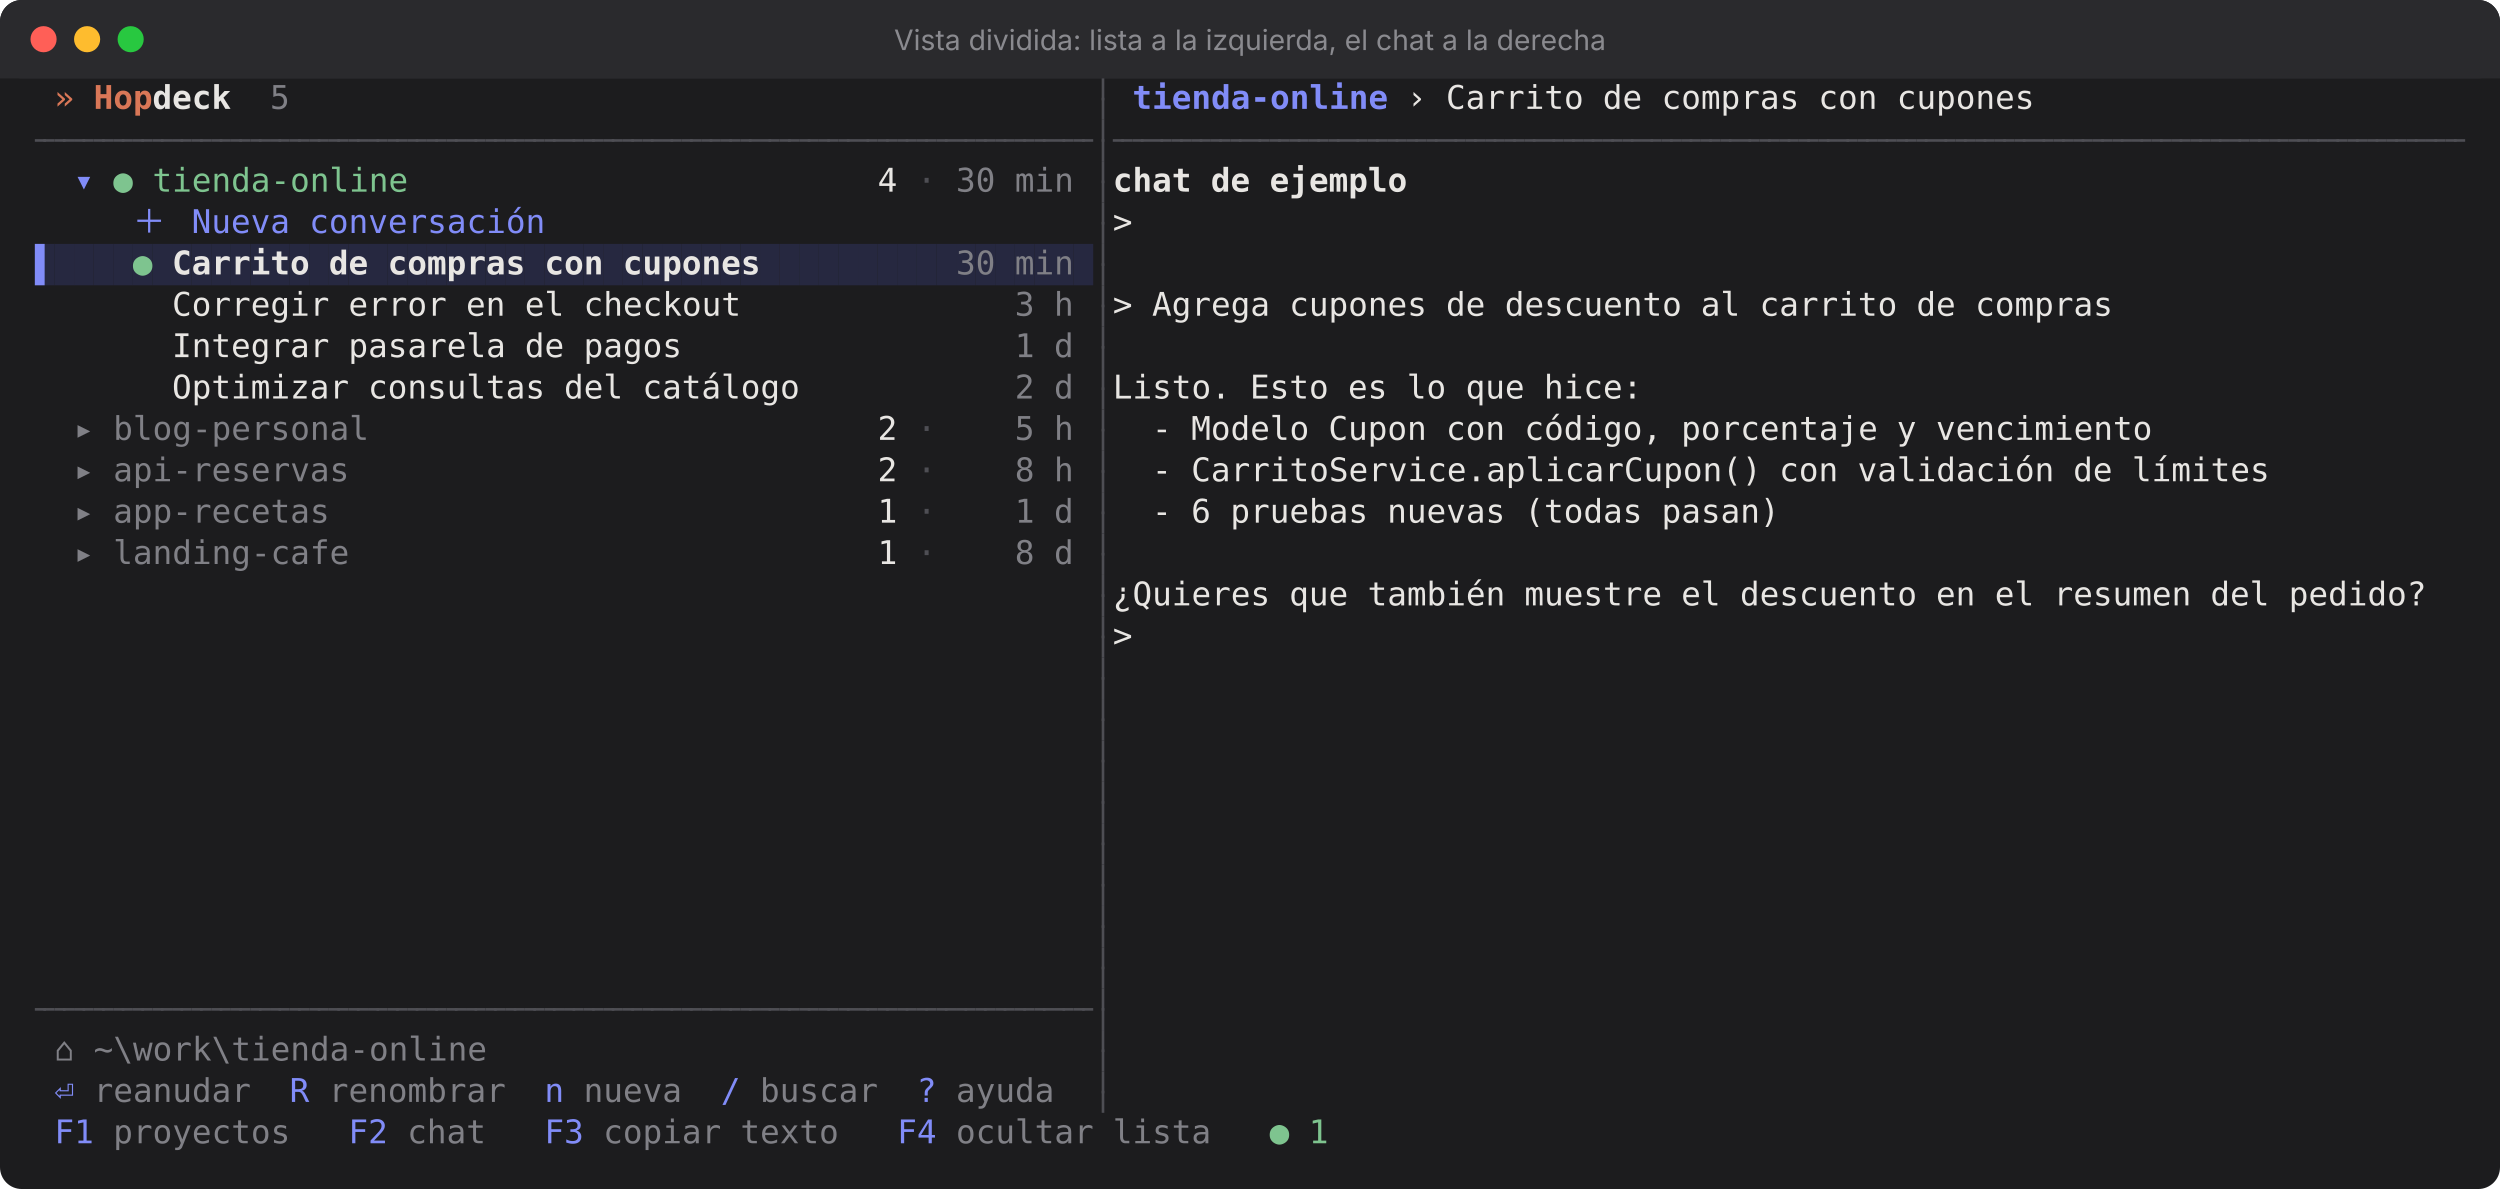
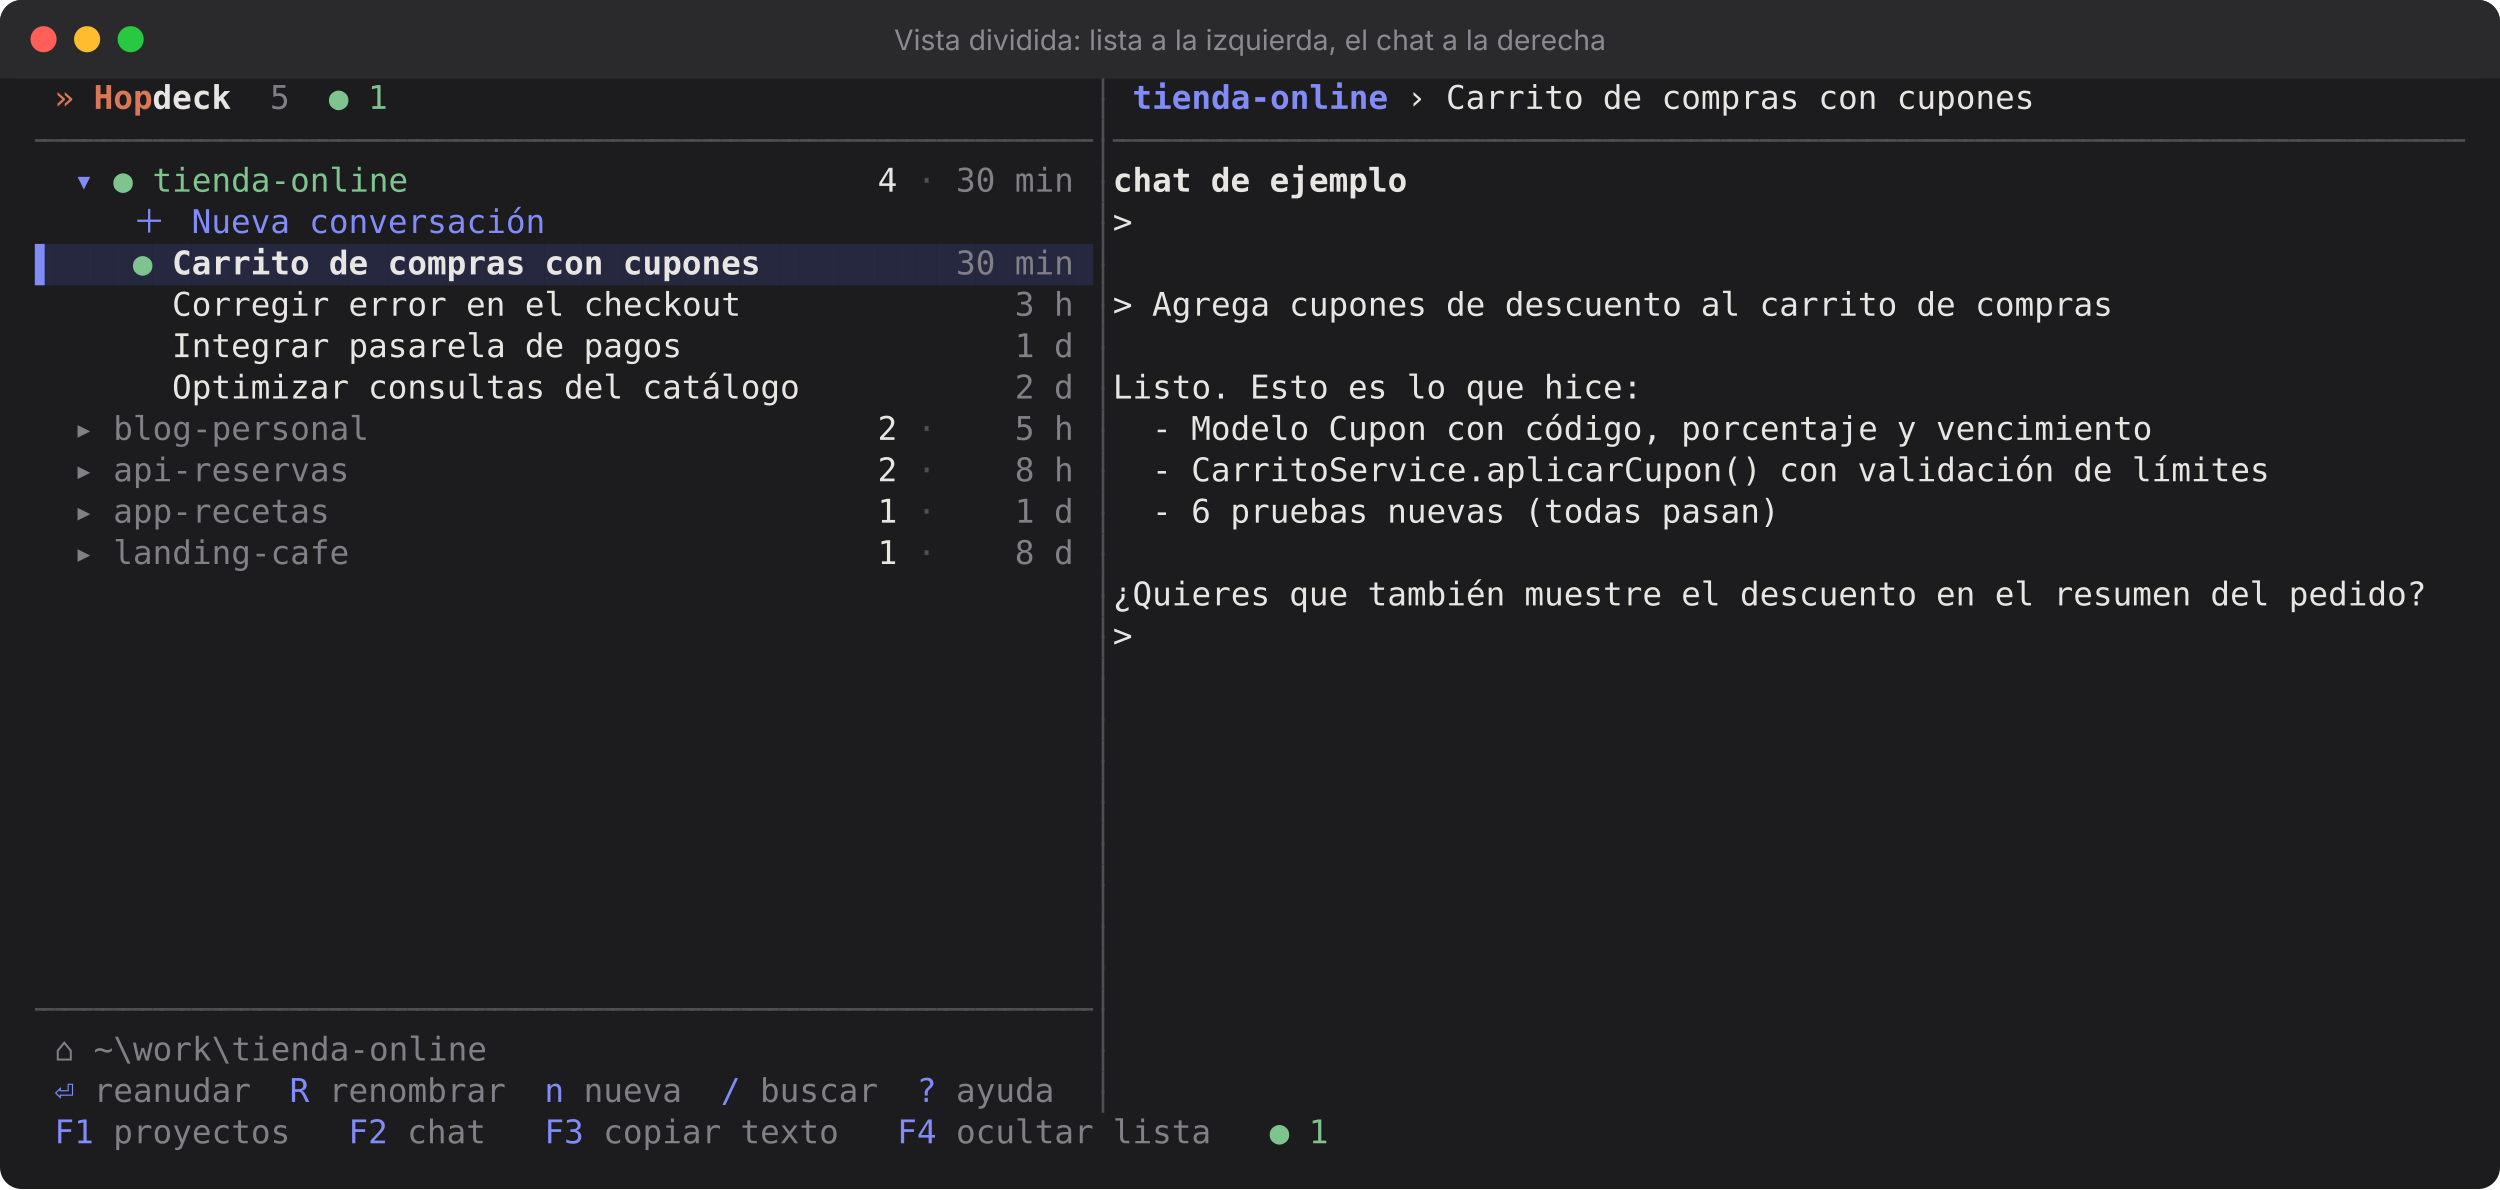
<svg xmlns="http://www.w3.org/2000/svg" width="1148" height="546" viewBox="0 0 1148 546" role="img" aria-label="Vista dividida: lista a la izquierda, el chat a la derecha">
  <rect width="1148" height="546" rx="10" fill="#1c1c1e" />
  <rect width="1148" height="36" rx="10" fill="#2a2a2d" />
  <rect y="26" width="1148" height="10" fill="#2a2a2d" />
  <circle cx="20" cy="18" r="6" fill="#ff5f57" />
  <circle cx="40" cy="18" r="6" fill="#febc2e" />
  <circle cx="60" cy="18" r="6" fill="#28c840" />
  <text x="574" y="23" fill="#8a8a8f" font-size="13" text-anchor="middle" font-family="system-ui, -apple-system, 'Segoe UI', sans-serif">Vista dividida: lista a la izquierda, el chat a la derecha</text>
  <g font-family="'Cascadia Mono', 'SFMono-Regular', Consolas, 'DejaVu Sans Mono', 'Liberation Mono', Menlo, monospace" font-size="15">
    <rect x="16" y="112" width="9" height="19" fill="#262840" />
    <rect x="25" y="112" width="9" height="19" fill="#262840" />
    <rect x="34" y="112" width="9" height="19" fill="#262840" />
    <rect x="43" y="112" width="9" height="19" fill="#262840" />
    <rect x="52" y="112" width="9" height="19" fill="#262840" />
    <rect x="61" y="112" width="9" height="19" fill="#262840" />
    <rect x="70" y="112" width="9" height="19" fill="#262840" />
    <rect x="79" y="112" width="9" height="19" fill="#262840" />
    <rect x="88" y="112" width="9" height="19" fill="#262840" />
    <rect x="97" y="112" width="9" height="19" fill="#262840" />
    <rect x="106" y="112" width="9" height="19" fill="#262840" />
    <rect x="115" y="112" width="9" height="19" fill="#262840" />
    <rect x="124" y="112" width="9" height="19" fill="#262840" />
    <rect x="133" y="112" width="9" height="19" fill="#262840" />
    <rect x="142" y="112" width="9" height="19" fill="#262840" />
    <rect x="151" y="112" width="9" height="19" fill="#262840" />
    <rect x="160" y="112" width="9" height="19" fill="#262840" />
    <rect x="169" y="112" width="9" height="19" fill="#262840" />
    <rect x="178" y="112" width="9" height="19" fill="#262840" />
    <rect x="187" y="112" width="9" height="19" fill="#262840" />
    <rect x="196" y="112" width="9" height="19" fill="#262840" />
    <rect x="205" y="112" width="9" height="19" fill="#262840" />
    <rect x="214" y="112" width="9" height="19" fill="#262840" />
    <rect x="223" y="112" width="9" height="19" fill="#262840" />
    <rect x="232" y="112" width="9" height="19" fill="#262840" />
    <rect x="241" y="112" width="9" height="19" fill="#262840" />
    <rect x="250" y="112" width="9" height="19" fill="#262840" />
    <rect x="259" y="112" width="9" height="19" fill="#262840" />
    <rect x="268" y="112" width="9" height="19" fill="#262840" />
    <rect x="277" y="112" width="9" height="19" fill="#262840" />
    <rect x="286" y="112" width="9" height="19" fill="#262840" />
    <rect x="295" y="112" width="9" height="19" fill="#262840" />
    <rect x="304" y="112" width="9" height="19" fill="#262840" />
    <rect x="313" y="112" width="9" height="19" fill="#262840" />
    <rect x="322" y="112" width="9" height="19" fill="#262840" />
    <rect x="331" y="112" width="9" height="19" fill="#262840" />
    <rect x="340" y="112" width="9" height="19" fill="#262840" />
    <rect x="349" y="112" width="9" height="19" fill="#262840" />
    <rect x="358" y="112" width="9" height="19" fill="#262840" />
    <rect x="367" y="112" width="9" height="19" fill="#262840" />
    <rect x="376" y="112" width="9" height="19" fill="#262840" />
    <rect x="385" y="112" width="9" height="19" fill="#262840" />
    <rect x="394" y="112" width="9" height="19" fill="#262840" />
    <rect x="403" y="112" width="9" height="19" fill="#262840" />
    <rect x="412" y="112" width="9" height="19" fill="#262840" />
    <rect x="421" y="112" width="9" height="19" fill="#262840" />
    <rect x="430" y="112" width="9" height="19" fill="#262840" />
    <rect x="439" y="112" width="9" height="19" fill="#262840" />
    <rect x="448" y="112" width="9" height="19" fill="#262840" />
    <rect x="457" y="112" width="9" height="19" fill="#262840" />
    <rect x="466" y="112" width="9" height="19" fill="#262840" />
    <rect x="475" y="112" width="9" height="19" fill="#262840" />
    <rect x="484" y="112" width="9" height="19" fill="#262840" />
    <rect x="493" y="112" width="9" height="19" fill="#262840" />
    <rect x="505.9" y="36" width="1.2" height="10.1" fill="#4e4e54" />
    <rect x="505.9" y="44.9" width="1.2" height="10.1" fill="#4e4e54" />
    <rect x="16" y="63.9" width="5.1" height="1.2" fill="#4e4e54" />
    <rect x="19.9" y="63.9" width="5.1" height="1.2" fill="#4e4e54" />
    <rect x="25" y="63.9" width="5.1" height="1.2" fill="#4e4e54" />
    <rect x="28.9" y="63.9" width="5.1" height="1.2" fill="#4e4e54" />
    <rect x="34" y="63.9" width="5.1" height="1.2" fill="#4e4e54" />
    <rect x="37.9" y="63.9" width="5.1" height="1.2" fill="#4e4e54" />
    <rect x="43" y="63.9" width="5.1" height="1.2" fill="#4e4e54" />
    <rect x="46.9" y="63.9" width="5.1" height="1.2" fill="#4e4e54" />
    <rect x="52" y="63.9" width="5.1" height="1.2" fill="#4e4e54" />
    <rect x="55.9" y="63.9" width="5.1" height="1.2" fill="#4e4e54" />
    <rect x="61" y="63.9" width="5.1" height="1.2" fill="#4e4e54" />
    <rect x="64.9" y="63.9" width="5.1" height="1.2" fill="#4e4e54" />
    <rect x="70" y="63.9" width="5.1" height="1.2" fill="#4e4e54" />
    <rect x="73.9" y="63.9" width="5.1" height="1.2" fill="#4e4e54" />
    <rect x="79" y="63.9" width="5.1" height="1.2" fill="#4e4e54" />
    <rect x="82.9" y="63.9" width="5.1" height="1.2" fill="#4e4e54" />
    <rect x="88" y="63.9" width="5.1" height="1.2" fill="#4e4e54" />
    <rect x="91.9" y="63.9" width="5.1" height="1.2" fill="#4e4e54" />
    <rect x="97" y="63.9" width="5.1" height="1.2" fill="#4e4e54" />
    <rect x="100.9" y="63.9" width="5.1" height="1.2" fill="#4e4e54" />
    <rect x="106" y="63.9" width="5.1" height="1.2" fill="#4e4e54" />
    <rect x="109.9" y="63.9" width="5.1" height="1.2" fill="#4e4e54" />
    <rect x="115" y="63.9" width="5.1" height="1.2" fill="#4e4e54" />
    <rect x="118.9" y="63.9" width="5.1" height="1.2" fill="#4e4e54" />
    <rect x="124" y="63.9" width="5.1" height="1.2" fill="#4e4e54" />
    <rect x="127.9" y="63.9" width="5.1" height="1.2" fill="#4e4e54" />
    <rect x="133" y="63.9" width="5.1" height="1.2" fill="#4e4e54" />
    <rect x="136.9" y="63.9" width="5.1" height="1.2" fill="#4e4e54" />
    <rect x="142" y="63.9" width="5.1" height="1.2" fill="#4e4e54" />
    <rect x="145.9" y="63.9" width="5.1" height="1.2" fill="#4e4e54" />
    <rect x="151" y="63.9" width="5.1" height="1.2" fill="#4e4e54" />
    <rect x="154.9" y="63.9" width="5.1" height="1.2" fill="#4e4e54" />
    <rect x="160" y="63.9" width="5.1" height="1.2" fill="#4e4e54" />
    <rect x="163.9" y="63.9" width="5.1" height="1.2" fill="#4e4e54" />
    <rect x="169" y="63.9" width="5.1" height="1.2" fill="#4e4e54" />
    <rect x="172.9" y="63.9" width="5.1" height="1.2" fill="#4e4e54" />
    <rect x="178" y="63.9" width="5.1" height="1.2" fill="#4e4e54" />
    <rect x="181.9" y="63.9" width="5.1" height="1.2" fill="#4e4e54" />
    <rect x="187" y="63.9" width="5.1" height="1.2" fill="#4e4e54" />
    <rect x="190.9" y="63.9" width="5.1" height="1.2" fill="#4e4e54" />
    <rect x="196" y="63.9" width="5.1" height="1.2" fill="#4e4e54" />
    <rect x="199.9" y="63.9" width="5.1" height="1.2" fill="#4e4e54" />
    <rect x="205" y="63.9" width="5.1" height="1.2" fill="#4e4e54" />
    <rect x="208.9" y="63.9" width="5.1" height="1.2" fill="#4e4e54" />
    <rect x="214" y="63.9" width="5.1" height="1.2" fill="#4e4e54" />
    <rect x="217.9" y="63.9" width="5.1" height="1.2" fill="#4e4e54" />
    <rect x="223" y="63.9" width="5.1" height="1.2" fill="#4e4e54" />
    <rect x="226.9" y="63.9" width="5.1" height="1.2" fill="#4e4e54" />
    <rect x="232" y="63.9" width="5.1" height="1.2" fill="#4e4e54" />
    <rect x="235.9" y="63.9" width="5.1" height="1.2" fill="#4e4e54" />
    <rect x="241" y="63.9" width="5.1" height="1.2" fill="#4e4e54" />
    <rect x="244.9" y="63.9" width="5.1" height="1.2" fill="#4e4e54" />
    <rect x="250" y="63.9" width="5.1" height="1.2" fill="#4e4e54" />
    <rect x="253.9" y="63.9" width="5.1" height="1.2" fill="#4e4e54" />
    <rect x="259" y="63.9" width="5.1" height="1.2" fill="#4e4e54" />
    <rect x="262.9" y="63.9" width="5.1" height="1.2" fill="#4e4e54" />
    <rect x="268" y="63.9" width="5.1" height="1.2" fill="#4e4e54" />
    <rect x="271.9" y="63.9" width="5.1" height="1.2" fill="#4e4e54" />
    <rect x="277" y="63.9" width="5.1" height="1.2" fill="#4e4e54" />
    <rect x="280.9" y="63.9" width="5.1" height="1.2" fill="#4e4e54" />
    <rect x="286" y="63.9" width="5.1" height="1.2" fill="#4e4e54" />
    <rect x="289.9" y="63.9" width="5.1" height="1.2" fill="#4e4e54" />
    <rect x="295" y="63.9" width="5.1" height="1.2" fill="#4e4e54" />
    <rect x="298.9" y="63.9" width="5.1" height="1.2" fill="#4e4e54" />
    <rect x="304" y="63.9" width="5.1" height="1.2" fill="#4e4e54" />
    <rect x="307.9" y="63.9" width="5.1" height="1.2" fill="#4e4e54" />
    <rect x="313" y="63.9" width="5.1" height="1.2" fill="#4e4e54" />
    <rect x="316.9" y="63.9" width="5.1" height="1.2" fill="#4e4e54" />
    <rect x="322" y="63.9" width="5.1" height="1.2" fill="#4e4e54" />
    <rect x="325.9" y="63.9" width="5.1" height="1.2" fill="#4e4e54" />
    <rect x="331" y="63.9" width="5.1" height="1.2" fill="#4e4e54" />
    <rect x="334.9" y="63.9" width="5.1" height="1.2" fill="#4e4e54" />
    <rect x="340" y="63.9" width="5.1" height="1.2" fill="#4e4e54" />
    <rect x="343.9" y="63.9" width="5.1" height="1.2" fill="#4e4e54" />
    <rect x="349" y="63.9" width="5.1" height="1.2" fill="#4e4e54" />
    <rect x="352.9" y="63.9" width="5.1" height="1.2" fill="#4e4e54" />
    <rect x="358" y="63.9" width="5.1" height="1.2" fill="#4e4e54" />
    <rect x="361.9" y="63.9" width="5.1" height="1.2" fill="#4e4e54" />
    <rect x="367" y="63.9" width="5.1" height="1.2" fill="#4e4e54" />
    <rect x="370.9" y="63.9" width="5.1" height="1.2" fill="#4e4e54" />
    <rect x="376" y="63.9" width="5.1" height="1.2" fill="#4e4e54" />
    <rect x="379.9" y="63.9" width="5.1" height="1.2" fill="#4e4e54" />
    <rect x="385" y="63.9" width="5.1" height="1.2" fill="#4e4e54" />
    <rect x="388.9" y="63.9" width="5.1" height="1.2" fill="#4e4e54" />
    <rect x="394" y="63.9" width="5.1" height="1.2" fill="#4e4e54" />
    <rect x="397.9" y="63.9" width="5.1" height="1.2" fill="#4e4e54" />
    <rect x="403" y="63.9" width="5.1" height="1.2" fill="#4e4e54" />
    <rect x="406.9" y="63.9" width="5.1" height="1.2" fill="#4e4e54" />
    <rect x="412" y="63.9" width="5.1" height="1.2" fill="#4e4e54" />
    <rect x="415.9" y="63.9" width="5.1" height="1.2" fill="#4e4e54" />
    <rect x="421" y="63.9" width="5.1" height="1.2" fill="#4e4e54" />
    <rect x="424.9" y="63.9" width="5.1" height="1.2" fill="#4e4e54" />
    <rect x="430" y="63.9" width="5.1" height="1.2" fill="#4e4e54" />
    <rect x="433.9" y="63.9" width="5.1" height="1.2" fill="#4e4e54" />
    <rect x="439" y="63.9" width="5.1" height="1.2" fill="#4e4e54" />
    <rect x="442.9" y="63.9" width="5.1" height="1.2" fill="#4e4e54" />
    <rect x="448" y="63.9" width="5.1" height="1.2" fill="#4e4e54" />
    <rect x="451.9" y="63.9" width="5.1" height="1.2" fill="#4e4e54" />
    <rect x="457" y="63.9" width="5.1" height="1.2" fill="#4e4e54" />
    <rect x="460.9" y="63.9" width="5.1" height="1.2" fill="#4e4e54" />
    <rect x="466" y="63.9" width="5.1" height="1.2" fill="#4e4e54" />
    <rect x="469.9" y="63.9" width="5.1" height="1.2" fill="#4e4e54" />
    <rect x="475" y="63.9" width="5.1" height="1.2" fill="#4e4e54" />
    <rect x="478.9" y="63.9" width="5.1" height="1.2" fill="#4e4e54" />
    <rect x="484" y="63.9" width="5.1" height="1.2" fill="#4e4e54" />
    <rect x="487.9" y="63.9" width="5.1" height="1.2" fill="#4e4e54" />
    <rect x="493" y="63.9" width="5.1" height="1.2" fill="#4e4e54" />
    <rect x="496.9" y="63.9" width="5.1" height="1.2" fill="#4e4e54" />
    <rect x="505.9" y="55" width="1.2" height="10.1" fill="#4e4e54" />
    <rect x="505.9" y="63.9" width="1.2" height="10.1" fill="#4e4e54" />
    <rect x="511" y="63.9" width="5.1" height="1.2" fill="#4e4e54" />
    <rect x="514.9" y="63.9" width="5.1" height="1.2" fill="#4e4e54" />
    <rect x="520" y="63.9" width="5.1" height="1.2" fill="#4e4e54" />
    <rect x="523.9" y="63.9" width="5.1" height="1.2" fill="#4e4e54" />
    <rect x="529" y="63.9" width="5.1" height="1.2" fill="#4e4e54" />
    <rect x="532.9" y="63.9" width="5.1" height="1.2" fill="#4e4e54" />
    <rect x="538" y="63.9" width="5.1" height="1.2" fill="#4e4e54" />
    <rect x="541.9" y="63.9" width="5.1" height="1.2" fill="#4e4e54" />
    <rect x="547" y="63.9" width="5.1" height="1.2" fill="#4e4e54" />
    <rect x="550.9" y="63.9" width="5.1" height="1.2" fill="#4e4e54" />
    <rect x="556" y="63.9" width="5.1" height="1.2" fill="#4e4e54" />
    <rect x="559.9" y="63.9" width="5.1" height="1.2" fill="#4e4e54" />
    <rect x="565" y="63.9" width="5.1" height="1.2" fill="#4e4e54" />
    <rect x="568.9" y="63.9" width="5.1" height="1.2" fill="#4e4e54" />
    <rect x="574" y="63.9" width="5.1" height="1.2" fill="#4e4e54" />
    <rect x="577.9" y="63.9" width="5.1" height="1.2" fill="#4e4e54" />
    <rect x="583" y="63.9" width="5.1" height="1.2" fill="#4e4e54" />
    <rect x="586.9" y="63.9" width="5.1" height="1.2" fill="#4e4e54" />
    <rect x="592" y="63.9" width="5.1" height="1.2" fill="#4e4e54" />
    <rect x="595.9" y="63.9" width="5.1" height="1.2" fill="#4e4e54" />
    <rect x="601" y="63.9" width="5.1" height="1.2" fill="#4e4e54" />
    <rect x="604.9" y="63.9" width="5.1" height="1.2" fill="#4e4e54" />
    <rect x="610" y="63.9" width="5.1" height="1.2" fill="#4e4e54" />
    <rect x="613.9" y="63.9" width="5.1" height="1.2" fill="#4e4e54" />
    <rect x="619" y="63.9" width="5.1" height="1.2" fill="#4e4e54" />
    <rect x="622.9" y="63.9" width="5.1" height="1.2" fill="#4e4e54" />
    <rect x="628" y="63.9" width="5.1" height="1.2" fill="#4e4e54" />
    <rect x="631.9" y="63.9" width="5.1" height="1.2" fill="#4e4e54" />
    <rect x="637" y="63.9" width="5.1" height="1.2" fill="#4e4e54" />
    <rect x="640.9" y="63.9" width="5.1" height="1.2" fill="#4e4e54" />
    <rect x="646" y="63.9" width="5.1" height="1.2" fill="#4e4e54" />
    <rect x="649.9" y="63.9" width="5.1" height="1.2" fill="#4e4e54" />
    <rect x="655" y="63.9" width="5.1" height="1.2" fill="#4e4e54" />
    <rect x="658.9" y="63.9" width="5.1" height="1.2" fill="#4e4e54" />
    <rect x="664" y="63.9" width="5.1" height="1.2" fill="#4e4e54" />
    <rect x="667.9" y="63.9" width="5.1" height="1.2" fill="#4e4e54" />
    <rect x="673" y="63.9" width="5.1" height="1.2" fill="#4e4e54" />
    <rect x="676.9" y="63.9" width="5.1" height="1.2" fill="#4e4e54" />
    <rect x="682" y="63.9" width="5.1" height="1.2" fill="#4e4e54" />
    <rect x="685.9" y="63.9" width="5.1" height="1.2" fill="#4e4e54" />
    <rect x="691" y="63.9" width="5.1" height="1.2" fill="#4e4e54" />
    <rect x="694.9" y="63.9" width="5.1" height="1.2" fill="#4e4e54" />
    <rect x="700" y="63.9" width="5.1" height="1.2" fill="#4e4e54" />
    <rect x="703.9" y="63.9" width="5.1" height="1.2" fill="#4e4e54" />
    <rect x="709" y="63.9" width="5.1" height="1.2" fill="#4e4e54" />
    <rect x="712.9" y="63.9" width="5.1" height="1.2" fill="#4e4e54" />
    <rect x="718" y="63.9" width="5.1" height="1.2" fill="#4e4e54" />
    <rect x="721.9" y="63.9" width="5.1" height="1.2" fill="#4e4e54" />
    <rect x="727" y="63.9" width="5.1" height="1.2" fill="#4e4e54" />
    <rect x="730.9" y="63.9" width="5.1" height="1.2" fill="#4e4e54" />
    <rect x="736" y="63.9" width="5.1" height="1.2" fill="#4e4e54" />
    <rect x="739.9" y="63.9" width="5.1" height="1.2" fill="#4e4e54" />
    <rect x="745" y="63.9" width="5.1" height="1.2" fill="#4e4e54" />
    <rect x="748.9" y="63.9" width="5.1" height="1.2" fill="#4e4e54" />
    <rect x="754" y="63.9" width="5.1" height="1.2" fill="#4e4e54" />
    <rect x="757.9" y="63.9" width="5.1" height="1.2" fill="#4e4e54" />
    <rect x="763" y="63.9" width="5.1" height="1.2" fill="#4e4e54" />
    <rect x="766.9" y="63.9" width="5.1" height="1.2" fill="#4e4e54" />
    <rect x="772" y="63.9" width="5.1" height="1.2" fill="#4e4e54" />
    <rect x="775.9" y="63.9" width="5.1" height="1.2" fill="#4e4e54" />
    <rect x="781" y="63.9" width="5.1" height="1.2" fill="#4e4e54" />
    <rect x="784.9" y="63.9" width="5.1" height="1.2" fill="#4e4e54" />
    <rect x="790" y="63.9" width="5.1" height="1.2" fill="#4e4e54" />
    <rect x="793.9" y="63.9" width="5.1" height="1.2" fill="#4e4e54" />
    <rect x="799" y="63.9" width="5.1" height="1.2" fill="#4e4e54" />
    <rect x="802.9" y="63.9" width="5.1" height="1.2" fill="#4e4e54" />
    <rect x="808" y="63.9" width="5.1" height="1.2" fill="#4e4e54" />
    <rect x="811.9" y="63.9" width="5.1" height="1.2" fill="#4e4e54" />
    <rect x="817" y="63.9" width="5.1" height="1.2" fill="#4e4e54" />
    <rect x="820.9" y="63.9" width="5.1" height="1.2" fill="#4e4e54" />
    <rect x="826" y="63.9" width="5.1" height="1.2" fill="#4e4e54" />
    <rect x="829.9" y="63.9" width="5.1" height="1.2" fill="#4e4e54" />
    <rect x="835" y="63.9" width="5.1" height="1.2" fill="#4e4e54" />
    <rect x="838.9" y="63.9" width="5.1" height="1.2" fill="#4e4e54" />
    <rect x="844" y="63.9" width="5.1" height="1.2" fill="#4e4e54" />
    <rect x="847.9" y="63.9" width="5.1" height="1.2" fill="#4e4e54" />
    <rect x="853" y="63.9" width="5.1" height="1.2" fill="#4e4e54" />
    <rect x="856.9" y="63.9" width="5.1" height="1.2" fill="#4e4e54" />
    <rect x="862" y="63.9" width="5.1" height="1.2" fill="#4e4e54" />
    <rect x="865.9" y="63.9" width="5.1" height="1.2" fill="#4e4e54" />
    <rect x="871" y="63.9" width="5.1" height="1.2" fill="#4e4e54" />
    <rect x="874.9" y="63.9" width="5.1" height="1.2" fill="#4e4e54" />
    <rect x="880" y="63.9" width="5.1" height="1.2" fill="#4e4e54" />
    <rect x="883.9" y="63.9" width="5.1" height="1.2" fill="#4e4e54" />
    <rect x="889" y="63.9" width="5.1" height="1.2" fill="#4e4e54" />
    <rect x="892.9" y="63.9" width="5.1" height="1.2" fill="#4e4e54" />
    <rect x="898" y="63.9" width="5.1" height="1.2" fill="#4e4e54" />
    <rect x="901.9" y="63.9" width="5.1" height="1.2" fill="#4e4e54" />
    <rect x="907" y="63.9" width="5.1" height="1.2" fill="#4e4e54" />
    <rect x="910.9" y="63.9" width="5.1" height="1.2" fill="#4e4e54" />
    <rect x="916" y="63.9" width="5.1" height="1.2" fill="#4e4e54" />
    <rect x="919.9" y="63.9" width="5.1" height="1.2" fill="#4e4e54" />
    <rect x="925" y="63.9" width="5.1" height="1.2" fill="#4e4e54" />
    <rect x="928.9" y="63.9" width="5.1" height="1.2" fill="#4e4e54" />
    <rect x="934" y="63.9" width="5.1" height="1.2" fill="#4e4e54" />
    <rect x="937.9" y="63.9" width="5.1" height="1.2" fill="#4e4e54" />
    <rect x="943" y="63.9" width="5.1" height="1.2" fill="#4e4e54" />
    <rect x="946.9" y="63.9" width="5.1" height="1.2" fill="#4e4e54" />
    <rect x="952" y="63.9" width="5.1" height="1.2" fill="#4e4e54" />
    <rect x="955.9" y="63.9" width="5.1" height="1.2" fill="#4e4e54" />
    <rect x="961" y="63.9" width="5.1" height="1.2" fill="#4e4e54" />
    <rect x="964.9" y="63.9" width="5.1" height="1.2" fill="#4e4e54" />
    <rect x="970" y="63.9" width="5.1" height="1.2" fill="#4e4e54" />
    <rect x="973.9" y="63.9" width="5.1" height="1.2" fill="#4e4e54" />
    <rect x="979" y="63.9" width="5.1" height="1.2" fill="#4e4e54" />
    <rect x="982.9" y="63.9" width="5.1" height="1.2" fill="#4e4e54" />
    <rect x="988" y="63.9" width="5.1" height="1.2" fill="#4e4e54" />
    <rect x="991.9" y="63.9" width="5.1" height="1.2" fill="#4e4e54" />
    <rect x="997" y="63.9" width="5.1" height="1.2" fill="#4e4e54" />
    <rect x="1000.9" y="63.9" width="5.1" height="1.2" fill="#4e4e54" />
    <rect x="1006" y="63.9" width="5.1" height="1.2" fill="#4e4e54" />
    <rect x="1009.9" y="63.9" width="5.1" height="1.2" fill="#4e4e54" />
    <rect x="1015" y="63.9" width="5.1" height="1.2" fill="#4e4e54" />
    <rect x="1018.9" y="63.9" width="5.1" height="1.2" fill="#4e4e54" />
    <rect x="1024" y="63.9" width="5.1" height="1.2" fill="#4e4e54" />
    <rect x="1027.9" y="63.9" width="5.1" height="1.2" fill="#4e4e54" />
    <rect x="1033" y="63.9" width="5.1" height="1.2" fill="#4e4e54" />
    <rect x="1036.9" y="63.9" width="5.1" height="1.2" fill="#4e4e54" />
    <rect x="1042" y="63.9" width="5.1" height="1.2" fill="#4e4e54" />
    <rect x="1045.9" y="63.9" width="5.1" height="1.2" fill="#4e4e54" />
    <rect x="1051" y="63.9" width="5.1" height="1.2" fill="#4e4e54" />
    <rect x="1054.9" y="63.9" width="5.1" height="1.2" fill="#4e4e54" />
    <rect x="1060" y="63.9" width="5.1" height="1.2" fill="#4e4e54" />
    <rect x="1063.9" y="63.9" width="5.1" height="1.2" fill="#4e4e54" />
    <rect x="1069" y="63.9" width="5.1" height="1.2" fill="#4e4e54" />
    <rect x="1072.9" y="63.9" width="5.1" height="1.2" fill="#4e4e54" />
    <rect x="1078" y="63.9" width="5.1" height="1.2" fill="#4e4e54" />
    <rect x="1081.9" y="63.9" width="5.1" height="1.2" fill="#4e4e54" />
    <rect x="1087" y="63.9" width="5.1" height="1.2" fill="#4e4e54" />
    <rect x="1090.9" y="63.9" width="5.1" height="1.2" fill="#4e4e54" />
    <rect x="1096" y="63.9" width="5.1" height="1.2" fill="#4e4e54" />
    <rect x="1099.9" y="63.9" width="5.1" height="1.2" fill="#4e4e54" />
    <rect x="1105" y="63.9" width="5.1" height="1.2" fill="#4e4e54" />
    <rect x="1108.9" y="63.9" width="5.1" height="1.2" fill="#4e4e54" />
    <rect x="1114" y="63.9" width="5.1" height="1.2" fill="#4e4e54" />
    <rect x="1117.9" y="63.9" width="5.1" height="1.2" fill="#4e4e54" />
    <rect x="1123" y="63.9" width="5.1" height="1.2" fill="#4e4e54" />
    <rect x="1126.9" y="63.9" width="5.1" height="1.2" fill="#4e4e54" />
    <rect x="505.9" y="74" width="1.2" height="10.1" fill="#4e4e54" />
    <rect x="505.9" y="82.9" width="1.2" height="10.1" fill="#4e4e54" />
    <rect x="505.9" y="93" width="1.2" height="10.1" fill="#4e4e54" />
    <rect x="505.9" y="101.9" width="1.2" height="10.1" fill="#4e4e54" />
    <rect x="16" y="112" width="4.5" height="19" fill="#818cf8" />
    <rect x="505.9" y="112" width="1.2" height="10.1" fill="#4e4e54" />
    <rect x="505.9" y="120.9" width="1.2" height="10.1" fill="#4e4e54" />
    <rect x="505.9" y="131" width="1.2" height="10.1" fill="#4e4e54" />
    <rect x="505.9" y="139.9" width="1.2" height="10.1" fill="#4e4e54" />
    <rect x="505.9" y="150" width="1.2" height="10.1" fill="#4e4e54" />
    <rect x="505.9" y="158.9" width="1.2" height="10.1" fill="#4e4e54" />
    <rect x="505.9" y="169" width="1.2" height="10.1" fill="#4e4e54" />
    <rect x="505.9" y="177.9" width="1.2" height="10.1" fill="#4e4e54" />
    <rect x="505.9" y="188" width="1.2" height="10.1" fill="#4e4e54" />
    <rect x="505.9" y="196.9" width="1.2" height="10.1" fill="#4e4e54" />
    <rect x="505.9" y="207" width="1.2" height="10.1" fill="#4e4e54" />
    <rect x="505.9" y="215.9" width="1.2" height="10.1" fill="#4e4e54" />
    <rect x="505.9" y="226" width="1.2" height="10.1" fill="#4e4e54" />
    <rect x="505.9" y="234.9" width="1.2" height="10.1" fill="#4e4e54" />
    <rect x="505.9" y="245" width="1.2" height="10.1" fill="#4e4e54" />
    <rect x="505.9" y="253.9" width="1.2" height="10.1" fill="#4e4e54" />
    <rect x="505.9" y="264" width="1.2" height="10.1" fill="#4e4e54" />
    <rect x="505.9" y="272.9" width="1.2" height="10.1" fill="#4e4e54" />
    <rect x="505.9" y="283" width="1.2" height="10.1" fill="#4e4e54" />
    <rect x="505.9" y="291.9" width="1.2" height="10.1" fill="#4e4e54" />
    <rect x="505.9" y="302" width="1.2" height="10.1" fill="#4e4e54" />
    <rect x="505.9" y="310.9" width="1.2" height="10.1" fill="#4e4e54" />
    <rect x="505.9" y="321" width="1.2" height="10.1" fill="#4e4e54" />
    <rect x="505.9" y="329.9" width="1.2" height="10.1" fill="#4e4e54" />
    <rect x="505.9" y="340" width="1.2" height="10.1" fill="#4e4e54" />
    <rect x="505.9" y="348.9" width="1.2" height="10.1" fill="#4e4e54" />
    <rect x="505.9" y="359" width="1.2" height="10.1" fill="#4e4e54" />
    <rect x="505.9" y="367.9" width="1.2" height="10.1" fill="#4e4e54" />
    <rect x="505.9" y="378" width="1.2" height="10.1" fill="#4e4e54" />
    <rect x="505.9" y="386.9" width="1.2" height="10.1" fill="#4e4e54" />
    <rect x="505.9" y="397" width="1.2" height="10.1" fill="#4e4e54" />
    <rect x="505.9" y="405.9" width="1.2" height="10.1" fill="#4e4e54" />
    <rect x="505.9" y="416" width="1.2" height="10.1" fill="#4e4e54" />
    <rect x="505.9" y="424.9" width="1.2" height="10.1" fill="#4e4e54" />
    <rect x="505.9" y="435" width="1.2" height="10.1" fill="#4e4e54" />
    <rect x="505.9" y="443.9" width="1.2" height="10.1" fill="#4e4e54" />
    <rect x="16" y="462.9" width="5.1" height="1.2" fill="#4e4e54" />
    <rect x="19.9" y="462.9" width="5.1" height="1.2" fill="#4e4e54" />
    <rect x="25" y="462.9" width="5.1" height="1.2" fill="#4e4e54" />
    <rect x="28.9" y="462.9" width="5.1" height="1.2" fill="#4e4e54" />
    <rect x="34" y="462.9" width="5.1" height="1.2" fill="#4e4e54" />
    <rect x="37.9" y="462.9" width="5.1" height="1.2" fill="#4e4e54" />
    <rect x="43" y="462.9" width="5.1" height="1.2" fill="#4e4e54" />
    <rect x="46.9" y="462.9" width="5.1" height="1.2" fill="#4e4e54" />
    <rect x="52" y="462.9" width="5.1" height="1.2" fill="#4e4e54" />
    <rect x="55.9" y="462.9" width="5.1" height="1.2" fill="#4e4e54" />
    <rect x="61" y="462.9" width="5.1" height="1.2" fill="#4e4e54" />
    <rect x="64.9" y="462.9" width="5.1" height="1.2" fill="#4e4e54" />
    <rect x="70" y="462.9" width="5.1" height="1.2" fill="#4e4e54" />
    <rect x="73.9" y="462.9" width="5.1" height="1.2" fill="#4e4e54" />
    <rect x="79" y="462.9" width="5.1" height="1.2" fill="#4e4e54" />
    <rect x="82.9" y="462.9" width="5.1" height="1.2" fill="#4e4e54" />
    <rect x="88" y="462.9" width="5.1" height="1.2" fill="#4e4e54" />
    <rect x="91.9" y="462.9" width="5.1" height="1.2" fill="#4e4e54" />
    <rect x="97" y="462.9" width="5.1" height="1.2" fill="#4e4e54" />
    <rect x="100.9" y="462.9" width="5.1" height="1.2" fill="#4e4e54" />
    <rect x="106" y="462.9" width="5.1" height="1.2" fill="#4e4e54" />
    <rect x="109.9" y="462.9" width="5.1" height="1.2" fill="#4e4e54" />
    <rect x="115" y="462.9" width="5.1" height="1.2" fill="#4e4e54" />
    <rect x="118.9" y="462.9" width="5.1" height="1.2" fill="#4e4e54" />
    <rect x="124" y="462.9" width="5.1" height="1.2" fill="#4e4e54" />
    <rect x="127.9" y="462.9" width="5.1" height="1.2" fill="#4e4e54" />
    <rect x="133" y="462.9" width="5.1" height="1.2" fill="#4e4e54" />
    <rect x="136.9" y="462.9" width="5.1" height="1.2" fill="#4e4e54" />
    <rect x="142" y="462.9" width="5.1" height="1.2" fill="#4e4e54" />
    <rect x="145.9" y="462.9" width="5.1" height="1.2" fill="#4e4e54" />
    <rect x="151" y="462.9" width="5.1" height="1.2" fill="#4e4e54" />
    <rect x="154.9" y="462.9" width="5.1" height="1.2" fill="#4e4e54" />
    <rect x="160" y="462.9" width="5.1" height="1.2" fill="#4e4e54" />
    <rect x="163.9" y="462.9" width="5.1" height="1.2" fill="#4e4e54" />
    <rect x="169" y="462.9" width="5.1" height="1.2" fill="#4e4e54" />
    <rect x="172.9" y="462.9" width="5.1" height="1.2" fill="#4e4e54" />
    <rect x="178" y="462.9" width="5.1" height="1.2" fill="#4e4e54" />
    <rect x="181.9" y="462.9" width="5.1" height="1.2" fill="#4e4e54" />
    <rect x="187" y="462.9" width="5.1" height="1.2" fill="#4e4e54" />
    <rect x="190.9" y="462.9" width="5.1" height="1.2" fill="#4e4e54" />
    <rect x="196" y="462.9" width="5.1" height="1.2" fill="#4e4e54" />
    <rect x="199.9" y="462.9" width="5.1" height="1.2" fill="#4e4e54" />
    <rect x="205" y="462.9" width="5.1" height="1.2" fill="#4e4e54" />
    <rect x="208.9" y="462.9" width="5.1" height="1.2" fill="#4e4e54" />
    <rect x="214" y="462.9" width="5.1" height="1.2" fill="#4e4e54" />
    <rect x="217.9" y="462.9" width="5.1" height="1.2" fill="#4e4e54" />
    <rect x="223" y="462.9" width="5.1" height="1.2" fill="#4e4e54" />
    <rect x="226.9" y="462.9" width="5.1" height="1.2" fill="#4e4e54" />
    <rect x="232" y="462.9" width="5.1" height="1.2" fill="#4e4e54" />
    <rect x="235.9" y="462.9" width="5.1" height="1.2" fill="#4e4e54" />
    <rect x="241" y="462.9" width="5.1" height="1.2" fill="#4e4e54" />
    <rect x="244.9" y="462.9" width="5.1" height="1.2" fill="#4e4e54" />
    <rect x="250" y="462.9" width="5.1" height="1.2" fill="#4e4e54" />
    <rect x="253.9" y="462.9" width="5.1" height="1.2" fill="#4e4e54" />
    <rect x="259" y="462.9" width="5.1" height="1.2" fill="#4e4e54" />
    <rect x="262.9" y="462.9" width="5.1" height="1.2" fill="#4e4e54" />
    <rect x="268" y="462.9" width="5.1" height="1.2" fill="#4e4e54" />
    <rect x="271.9" y="462.9" width="5.1" height="1.2" fill="#4e4e54" />
    <rect x="277" y="462.9" width="5.1" height="1.2" fill="#4e4e54" />
    <rect x="280.9" y="462.9" width="5.1" height="1.2" fill="#4e4e54" />
    <rect x="286" y="462.9" width="5.1" height="1.2" fill="#4e4e54" />
    <rect x="289.9" y="462.9" width="5.1" height="1.2" fill="#4e4e54" />
    <rect x="295" y="462.9" width="5.1" height="1.2" fill="#4e4e54" />
    <rect x="298.9" y="462.9" width="5.1" height="1.2" fill="#4e4e54" />
    <rect x="304" y="462.9" width="5.1" height="1.2" fill="#4e4e54" />
    <rect x="307.9" y="462.9" width="5.1" height="1.2" fill="#4e4e54" />
    <rect x="313" y="462.9" width="5.1" height="1.2" fill="#4e4e54" />
    <rect x="316.9" y="462.9" width="5.1" height="1.2" fill="#4e4e54" />
    <rect x="322" y="462.9" width="5.1" height="1.2" fill="#4e4e54" />
    <rect x="325.9" y="462.9" width="5.1" height="1.2" fill="#4e4e54" />
    <rect x="331" y="462.9" width="5.1" height="1.2" fill="#4e4e54" />
    <rect x="334.9" y="462.9" width="5.1" height="1.2" fill="#4e4e54" />
    <rect x="340" y="462.9" width="5.1" height="1.2" fill="#4e4e54" />
    <rect x="343.9" y="462.9" width="5.1" height="1.2" fill="#4e4e54" />
    <rect x="349" y="462.9" width="5.1" height="1.2" fill="#4e4e54" />
    <rect x="352.9" y="462.9" width="5.1" height="1.2" fill="#4e4e54" />
    <rect x="358" y="462.9" width="5.1" height="1.2" fill="#4e4e54" />
    <rect x="361.9" y="462.9" width="5.1" height="1.2" fill="#4e4e54" />
    <rect x="367" y="462.9" width="5.1" height="1.2" fill="#4e4e54" />
    <rect x="370.9" y="462.9" width="5.1" height="1.2" fill="#4e4e54" />
    <rect x="376" y="462.9" width="5.1" height="1.2" fill="#4e4e54" />
    <rect x="379.9" y="462.9" width="5.1" height="1.2" fill="#4e4e54" />
    <rect x="385" y="462.9" width="5.1" height="1.2" fill="#4e4e54" />
    <rect x="388.9" y="462.9" width="5.1" height="1.2" fill="#4e4e54" />
    <rect x="394" y="462.9" width="5.1" height="1.2" fill="#4e4e54" />
    <rect x="397.9" y="462.9" width="5.1" height="1.2" fill="#4e4e54" />
    <rect x="403" y="462.9" width="5.1" height="1.2" fill="#4e4e54" />
    <rect x="406.9" y="462.9" width="5.1" height="1.2" fill="#4e4e54" />
    <rect x="412" y="462.9" width="5.1" height="1.2" fill="#4e4e54" />
    <rect x="415.9" y="462.9" width="5.1" height="1.2" fill="#4e4e54" />
    <rect x="421" y="462.9" width="5.1" height="1.2" fill="#4e4e54" />
    <rect x="424.9" y="462.9" width="5.1" height="1.2" fill="#4e4e54" />
    <rect x="430" y="462.9" width="5.1" height="1.2" fill="#4e4e54" />
    <rect x="433.9" y="462.9" width="5.1" height="1.2" fill="#4e4e54" />
    <rect x="439" y="462.9" width="5.1" height="1.2" fill="#4e4e54" />
    <rect x="442.9" y="462.9" width="5.1" height="1.2" fill="#4e4e54" />
    <rect x="448" y="462.9" width="5.1" height="1.2" fill="#4e4e54" />
    <rect x="451.9" y="462.9" width="5.1" height="1.2" fill="#4e4e54" />
    <rect x="457" y="462.9" width="5.1" height="1.2" fill="#4e4e54" />
    <rect x="460.9" y="462.9" width="5.1" height="1.2" fill="#4e4e54" />
    <rect x="466" y="462.9" width="5.1" height="1.2" fill="#4e4e54" />
    <rect x="469.9" y="462.9" width="5.1" height="1.2" fill="#4e4e54" />
    <rect x="475" y="462.9" width="5.1" height="1.2" fill="#4e4e54" />
    <rect x="478.9" y="462.9" width="5.1" height="1.2" fill="#4e4e54" />
    <rect x="484" y="462.9" width="5.1" height="1.2" fill="#4e4e54" />
    <rect x="487.9" y="462.9" width="5.1" height="1.2" fill="#4e4e54" />
    <rect x="493" y="462.9" width="5.1" height="1.2" fill="#4e4e54" />
    <rect x="496.9" y="462.9" width="5.1" height="1.2" fill="#4e4e54" />
    <rect x="505.9" y="454" width="1.2" height="10.1" fill="#4e4e54" />
    <rect x="505.9" y="462.9" width="1.2" height="10.1" fill="#4e4e54" />
    <rect x="505.9" y="473" width="1.2" height="10.1" fill="#4e4e54" />
    <rect x="505.9" y="481.9" width="1.2" height="10.1" fill="#4e4e54" />
    <rect x="505.9" y="492" width="1.2" height="10.1" fill="#4e4e54" />
    <rect x="505.9" y="500.9" width="1.2" height="10.1" fill="#4e4e54" />
    <text x="25" y="50" fill="#d97757" xml:space="preserve">»</text>
    <text x="43 52 61" y="50" fill="#d97757" font-weight="bold" xml:space="preserve">Hop</text>
    <text x="70 79 88 97" y="50" fill="#e8e6e3" font-weight="bold" xml:space="preserve">deck</text>
    <text x="124" y="50" fill="#808086" xml:space="preserve">5</text>
+     <text x="151" y="50" fill="#7ec48f" xml:space="preserve">●</text>
+     <text x="169" y="50" fill="#7ec48f" xml:space="preserve">1</text>
    <text x="520 529 538 547 556 565 574 583 592 601 610 619 628" y="50" fill="#818cf8" font-weight="bold" xml:space="preserve">tienda-online</text>
    <text x="646" y="50" fill="#e8e6e3" xml:space="preserve">›</text>
    <text x="664 673 682 691 700 709 718" y="50" fill="#e8e6e3" xml:space="preserve">Carrito</text>
    <text x="736 745" y="50" fill="#e8e6e3" xml:space="preserve">de</text>
    <text x="763 772 781 790 799 808 817" y="50" fill="#e8e6e3" xml:space="preserve">compras</text>
    <text x="835 844 853" y="50" fill="#e8e6e3" xml:space="preserve">con</text>
    <text x="871 880 889 898 907 916 925" y="50" fill="#e8e6e3" xml:space="preserve">cupones</text>
    <text x="34" y="88" fill="#818cf8" xml:space="preserve">▾</text>
    <text x="52" y="88" fill="#7ec48f" xml:space="preserve">●</text>
    <text x="70 79 88 97 106 115 124 133 142 151 160 169 178" y="88" fill="#7ec48f" xml:space="preserve">tienda-online</text>
    <text x="403" y="88" fill="#e8e6e3" xml:space="preserve">4</text>
    <text x="421" y="88" fill="#4e4e54" xml:space="preserve">·</text>
    <text x="439 448" y="88" fill="#808086" xml:space="preserve">30</text>
    <text x="466 475 484" y="88" fill="#808086" xml:space="preserve">min</text>
    <text x="511 520 529 538" y="88" fill="#e8e6e3" font-weight="bold" xml:space="preserve">chat</text>
    <text x="556 565" y="88" fill="#e8e6e3" font-weight="bold" xml:space="preserve">de</text>
    <text x="583 592 601 610 619 628 637" y="88" fill="#e8e6e3" font-weight="bold" xml:space="preserve">ejemplo</text>
    <text x="61" y="107" fill="#818cf8" xml:space="preserve">＋</text>
    <text x="88 97 106 115 124" y="107" fill="#818cf8" xml:space="preserve">Nueva</text>
    <text x="142 151 160 169 178 187 196 205 214 223 232 241" y="107" fill="#818cf8" xml:space="preserve">conversación</text>
    <text x="511" y="107" fill="#e8e6e3" xml:space="preserve">&gt;</text>
    <text x="61" y="126" fill="#7ec48f" xml:space="preserve">●</text>
    <text x="79 88 97 106 115 124 133" y="126" fill="#e8e6e3" font-weight="bold" xml:space="preserve">Carrito</text>
    <text x="151 160" y="126" fill="#e8e6e3" font-weight="bold" xml:space="preserve">de</text>
    <text x="178 187 196 205 214 223 232" y="126" fill="#e8e6e3" font-weight="bold" xml:space="preserve">compras</text>
    <text x="250 259 268" y="126" fill="#e8e6e3" font-weight="bold" xml:space="preserve">con</text>
    <text x="286 295 304 313 322 331 340" y="126" fill="#e8e6e3" font-weight="bold" xml:space="preserve">cupones</text>
    <text x="439 448" y="126" fill="#808086" xml:space="preserve">30</text>
    <text x="466 475 484" y="126" fill="#808086" xml:space="preserve">min</text>
    <text x="79 88 97 106 115 124 133 142" y="145" fill="#e8e6e3" xml:space="preserve">Corregir</text>
    <text x="160 169 178 187 196" y="145" fill="#e8e6e3" xml:space="preserve">error</text>
    <text x="214 223" y="145" fill="#e8e6e3" xml:space="preserve">en</text>
    <text x="241 250" y="145" fill="#e8e6e3" xml:space="preserve">el</text>
    <text x="268 277 286 295 304 313 322 331" y="145" fill="#e8e6e3" xml:space="preserve">checkout</text>
    <text x="466" y="145" fill="#808086" xml:space="preserve">3</text>
    <text x="484" y="145" fill="#808086" xml:space="preserve">h</text>
    <text x="511" y="145" fill="#e8e6e3" xml:space="preserve">&gt;</text>
    <text x="529 538 547 556 565 574" y="145" fill="#e8e6e3" xml:space="preserve">Agrega</text>
    <text x="592 601 610 619 628 637 646" y="145" fill="#e8e6e3" xml:space="preserve">cupones</text>
    <text x="664 673" y="145" fill="#e8e6e3" xml:space="preserve">de</text>
    <text x="691 700 709 718 727 736 745 754 763" y="145" fill="#e8e6e3" xml:space="preserve">descuento</text>
    <text x="781 790" y="145" fill="#e8e6e3" xml:space="preserve">al</text>
    <text x="808 817 826 835 844 853 862" y="145" fill="#e8e6e3" xml:space="preserve">carrito</text>
    <text x="880 889" y="145" fill="#e8e6e3" xml:space="preserve">de</text>
    <text x="907 916 925 934 943 952 961" y="145" fill="#e8e6e3" xml:space="preserve">compras</text>
    <text x="79 88 97 106 115 124 133 142" y="164" fill="#e8e6e3" xml:space="preserve">Integrar</text>
    <text x="160 169 178 187 196 205 214 223" y="164" fill="#e8e6e3" xml:space="preserve">pasarela</text>
    <text x="241 250" y="164" fill="#e8e6e3" xml:space="preserve">de</text>
    <text x="268 277 286 295 304" y="164" fill="#e8e6e3" xml:space="preserve">pagos</text>
    <text x="466" y="164" fill="#808086" xml:space="preserve">1</text>
    <text x="484" y="164" fill="#808086" xml:space="preserve">d</text>
    <text x="79 88 97 106 115 124 133 142 151" y="183" fill="#e8e6e3" xml:space="preserve">Optimizar</text>
    <text x="169 178 187 196 205 214 223 232 241" y="183" fill="#e8e6e3" xml:space="preserve">consultas</text>
    <text x="259 268 277" y="183" fill="#e8e6e3" xml:space="preserve">del</text>
    <text x="295 304 313 322 331 340 349 358" y="183" fill="#e8e6e3" xml:space="preserve">catálogo</text>
    <text x="466" y="183" fill="#808086" xml:space="preserve">2</text>
    <text x="484" y="183" fill="#808086" xml:space="preserve">d</text>
    <text x="511 520 529 538 547 556" y="183" fill="#e8e6e3" xml:space="preserve">Listo.</text>
    <text x="574 583 592 601" y="183" fill="#e8e6e3" xml:space="preserve">Esto</text>
    <text x="619 628" y="183" fill="#e8e6e3" xml:space="preserve">es</text>
    <text x="646 655" y="183" fill="#e8e6e3" xml:space="preserve">lo</text>
    <text x="673 682 691" y="183" fill="#e8e6e3" xml:space="preserve">que</text>
    <text x="709 718 727 736 745" y="183" fill="#e8e6e3" xml:space="preserve">hice:</text>
    <text x="34" y="202" fill="#808086" xml:space="preserve">▸</text>
    <text x="52 61 70 79 88 97 106 115 124 133 142 151 160" y="202" fill="#808086" xml:space="preserve">blog-personal</text>
    <text x="403" y="202" fill="#e8e6e3" xml:space="preserve">2</text>
    <text x="421" y="202" fill="#4e4e54" xml:space="preserve">·</text>
    <text x="466" y="202" fill="#808086" xml:space="preserve">5</text>
    <text x="484" y="202" fill="#808086" xml:space="preserve">h</text>
    <text x="529" y="202" fill="#e8e6e3" xml:space="preserve">-</text>
    <text x="547 556 565 574 583 592" y="202" fill="#e8e6e3" xml:space="preserve">Modelo</text>
    <text x="610 619 628 637 646" y="202" fill="#e8e6e3" xml:space="preserve">Cupon</text>
    <text x="664 673 682" y="202" fill="#e8e6e3" xml:space="preserve">con</text>
    <text x="700 709 718 727 736 745 754" y="202" fill="#e8e6e3" xml:space="preserve">código,</text>
    <text x="772 781 790 799 808 817 826 835 844 853" y="202" fill="#e8e6e3" xml:space="preserve">porcentaje</text>
    <text x="871" y="202" fill="#e8e6e3" xml:space="preserve">y</text>
    <text x="889 898 907 916 925 934 943 952 961 970 979" y="202" fill="#e8e6e3" xml:space="preserve">vencimiento</text>
    <text x="34" y="221" fill="#808086" xml:space="preserve">▸</text>
    <text x="52 61 70 79 88 97 106 115 124 133 142 151" y="221" fill="#808086" xml:space="preserve">api-reservas</text>
    <text x="403" y="221" fill="#e8e6e3" xml:space="preserve">2</text>
    <text x="421" y="221" fill="#4e4e54" xml:space="preserve">·</text>
    <text x="466" y="221" fill="#808086" xml:space="preserve">8</text>
    <text x="484" y="221" fill="#808086" xml:space="preserve">h</text>
    <text x="529" y="221" fill="#e8e6e3" xml:space="preserve">-</text>
    <text x="547 556 565 574 583 592 601 610 619 628 637 646 655 664 673 682 691 700 709 718 727 736 745 754 763 772 781 790 799" y="221" fill="#e8e6e3" xml:space="preserve">CarritoService.aplicarCupon()</text>
    <text x="817 826 835" y="221" fill="#e8e6e3" xml:space="preserve">con</text>
    <text x="853 862 871 880 889 898 907 916 925 934" y="221" fill="#e8e6e3" xml:space="preserve">validación</text>
    <text x="952 961" y="221" fill="#e8e6e3" xml:space="preserve">de</text>
    <text x="979 988 997 1006 1015 1024 1033" y="221" fill="#e8e6e3" xml:space="preserve">límites</text>
    <text x="34" y="240" fill="#808086" xml:space="preserve">▸</text>
    <text x="52 61 70 79 88 97 106 115 124 133 142" y="240" fill="#808086" xml:space="preserve">app-recetas</text>
    <text x="403" y="240" fill="#e8e6e3" xml:space="preserve">1</text>
    <text x="421" y="240" fill="#4e4e54" xml:space="preserve">·</text>
    <text x="466" y="240" fill="#808086" xml:space="preserve">1</text>
    <text x="484" y="240" fill="#808086" xml:space="preserve">d</text>
    <text x="529" y="240" fill="#e8e6e3" xml:space="preserve">-</text>
    <text x="547" y="240" fill="#e8e6e3" xml:space="preserve">6</text>
    <text x="565 574 583 592 601 610 619" y="240" fill="#e8e6e3" xml:space="preserve">pruebas</text>
    <text x="637 646 655 664 673 682" y="240" fill="#e8e6e3" xml:space="preserve">nuevas</text>
    <text x="700 709 718 727 736 745" y="240" fill="#e8e6e3" xml:space="preserve">(todas</text>
    <text x="763 772 781 790 799 808" y="240" fill="#e8e6e3" xml:space="preserve">pasan)</text>
    <text x="34" y="259" fill="#808086" xml:space="preserve">▸</text>
    <text x="52 61 70 79 88 97 106 115 124 133 142 151" y="259" fill="#808086" xml:space="preserve">landing-cafe</text>
    <text x="403" y="259" fill="#e8e6e3" xml:space="preserve">1</text>
    <text x="421" y="259" fill="#4e4e54" xml:space="preserve">·</text>
    <text x="466" y="259" fill="#808086" xml:space="preserve">8</text>
    <text x="484" y="259" fill="#808086" xml:space="preserve">d</text>
    <text x="511 520 529 538 547 556 565 574" y="278" fill="#e8e6e3" xml:space="preserve">¿Quieres</text>
    <text x="592 601 610" y="278" fill="#e8e6e3" xml:space="preserve">que</text>
    <text x="628 637 646 655 664 673 682" y="278" fill="#e8e6e3" xml:space="preserve">también</text>
    <text x="700 709 718 727 736 745 754" y="278" fill="#e8e6e3" xml:space="preserve">muestre</text>
    <text x="772 781" y="278" fill="#e8e6e3" xml:space="preserve">el</text>
    <text x="799 808 817 826 835 844 853 862 871" y="278" fill="#e8e6e3" xml:space="preserve">descuento</text>
    <text x="889 898" y="278" fill="#e8e6e3" xml:space="preserve">en</text>
    <text x="916 925" y="278" fill="#e8e6e3" xml:space="preserve">el</text>
    <text x="943 952 961 970 979 988 997" y="278" fill="#e8e6e3" xml:space="preserve">resumen</text>
    <text x="1015 1024 1033" y="278" fill="#e8e6e3" xml:space="preserve">del</text>
    <text x="1051 1060 1069 1078 1087 1096 1105" y="278" fill="#e8e6e3" xml:space="preserve">pedido?</text>
    <text x="511" y="297" fill="#e8e6e3" xml:space="preserve">&gt;</text>
    <text x="25" y="487" fill="#808086" xml:space="preserve">⌂</text>
    <text x="43 52 61 70 79 88 97 106 115 124 133 142 151 160 169 178 187 196 205 214" y="487" fill="#808086" xml:space="preserve">~\work\tienda-online</text>
    <text x="25" y="506" fill="#818cf8" xml:space="preserve">⏎</text>
    <text x="43 52 61 70 79 88 97 106" y="506" fill="#808086" xml:space="preserve">reanudar</text>
    <text x="133" y="506" fill="#818cf8" xml:space="preserve">R</text>
    <text x="151 160 169 178 187 196 205 214 223" y="506" fill="#808086" xml:space="preserve">renombrar</text>
    <text x="250" y="506" fill="#818cf8" xml:space="preserve">n</text>
    <text x="268 277 286 295 304" y="506" fill="#808086" xml:space="preserve">nueva</text>
    <text x="331" y="506" fill="#818cf8" xml:space="preserve">/</text>
    <text x="349 358 367 376 385 394" y="506" fill="#808086" xml:space="preserve">buscar</text>
    <text x="421" y="506" fill="#818cf8" xml:space="preserve">?</text>
    <text x="439 448 457 466 475" y="506" fill="#808086" xml:space="preserve">ayuda</text>
    <text x="25 34" y="525" fill="#818cf8" xml:space="preserve">F1</text>
    <text x="52 61 70 79 88 97 106 115 124" y="525" fill="#808086" xml:space="preserve">proyectos</text>
    <text x="160 169" y="525" fill="#818cf8" xml:space="preserve">F2</text>
    <text x="187 196 205 214" y="525" fill="#808086" xml:space="preserve">chat</text>
    <text x="250 259" y="525" fill="#818cf8" xml:space="preserve">F3</text>
    <text x="277 286 295 304 313 322" y="525" fill="#808086" xml:space="preserve">copiar</text>
    <text x="340 349 358 367 376" y="525" fill="#808086" xml:space="preserve">texto</text>
    <text x="412 421" y="525" fill="#818cf8" xml:space="preserve">F4</text>
    <text x="439 448 457 466 475 484 493" y="525" fill="#808086" xml:space="preserve">ocultar</text>
    <text x="511 520 529 538 547" y="525" fill="#808086" xml:space="preserve">lista</text>
    <text x="583" y="525" fill="#7ec48f" xml:space="preserve">●</text>
    <text x="601" y="525" fill="#7ec48f" xml:space="preserve">1</text>
  </g>
</svg>
